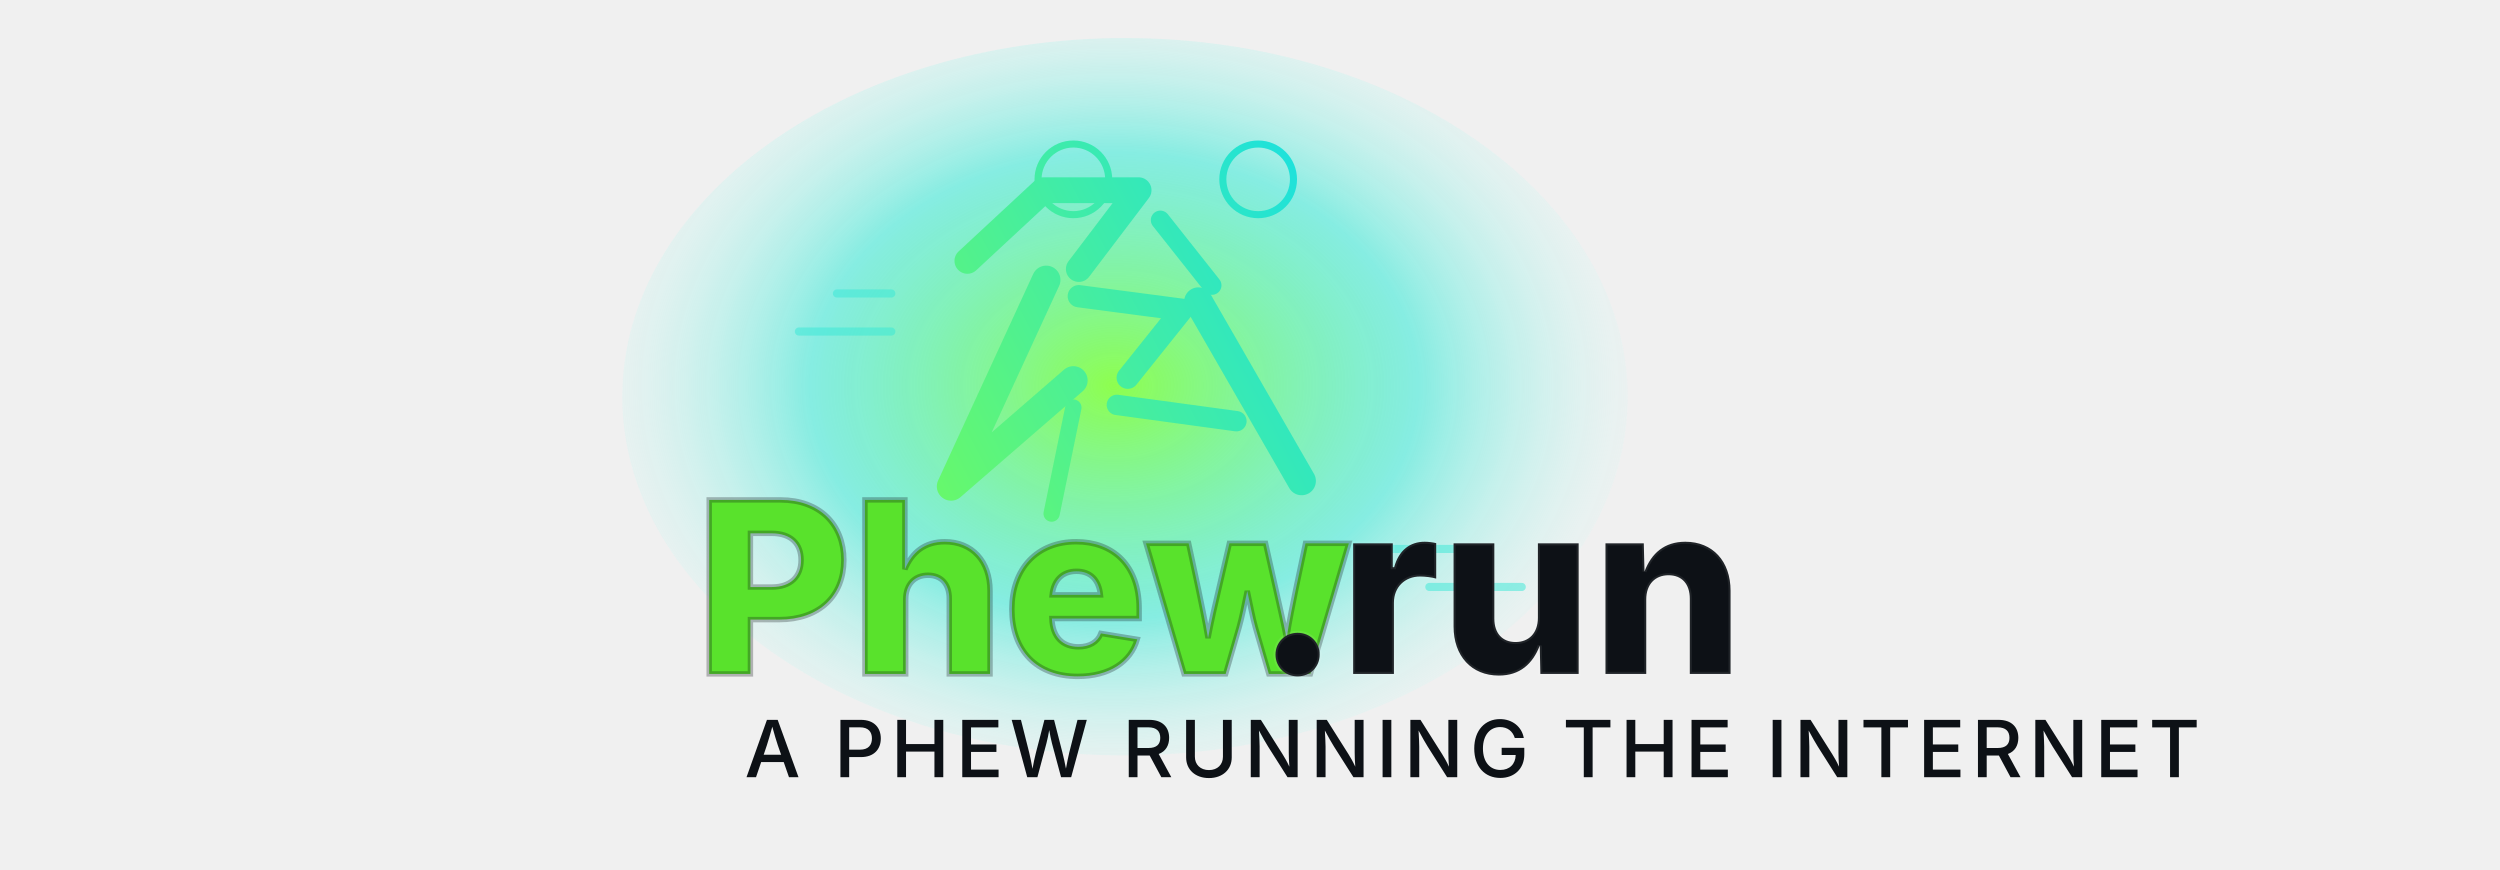
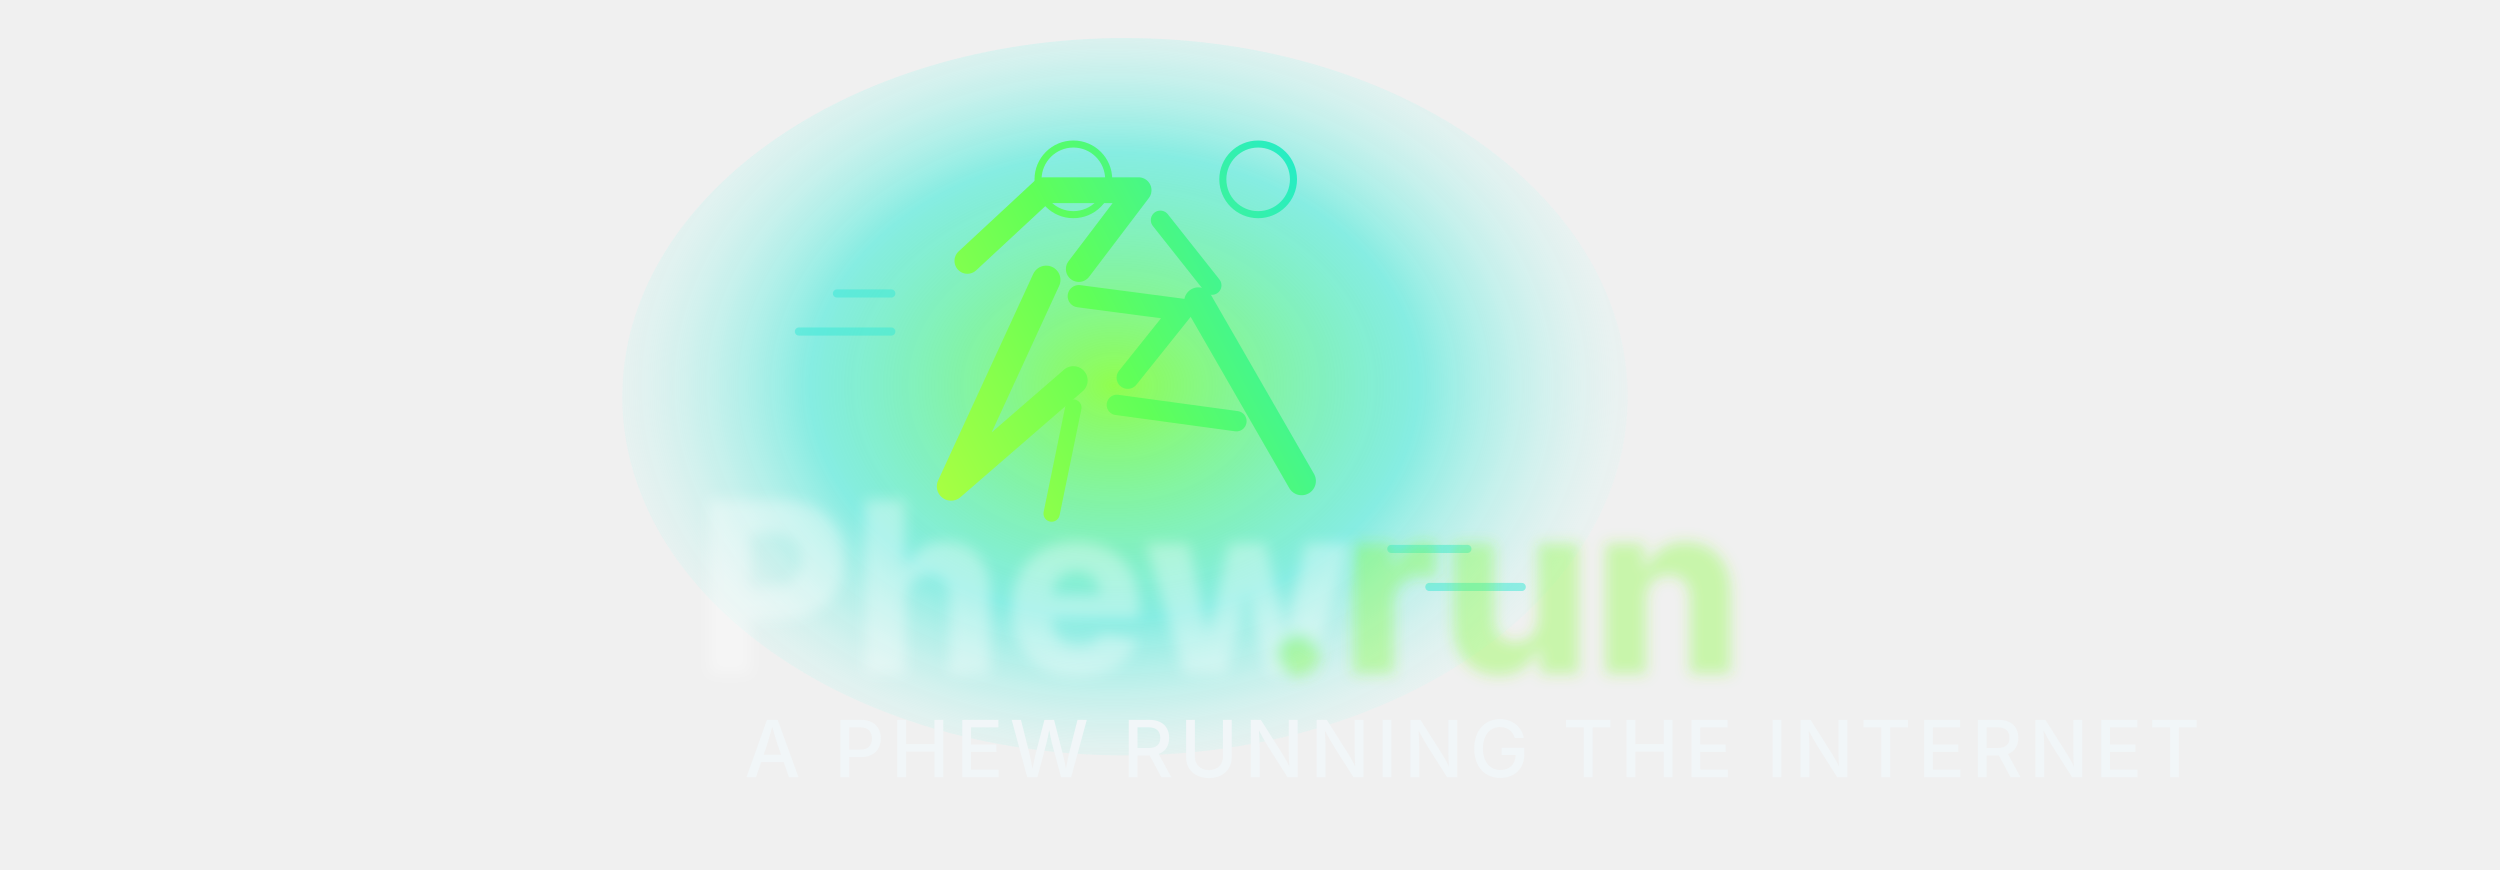
<svg xmlns="http://www.w3.org/2000/svg" viewBox="0 0 920 320" fill="none">
  <defs>
    <radialGradient id="heroGlow" cx="0" cy="0" r="1" gradientUnits="userSpaceOnUse" gradientTransform="translate(410 142) rotate(90) scale(165 215)">
-       <stop offset="0" stop-color="#89FF46" stop-opacity=".95" />
+       <stop offset="0" stop-color="#8BFF46" stop-opacity=".95" />
      <stop offset=".52" stop-color="#39EAD7" stop-opacity=".58" />
      <stop offset="1" stop-color="#FFFFFF" stop-opacity="0" />
    </radialGradient>
    <linearGradient id="runnerStroke" x1="290" y1="190" x2="520" y2="68" gradientUnits="userSpaceOnUse">
-       <stop stop-color="#7DFF4A" />
-       <stop offset="1" stop-color="#10DDF1" />
+       <stop stop-color="#D5FF34" />
+       <stop offset=".52" stop-color="#60FF58" />
+       <stop offset="1" stop-color="#11E5EE" />
    </linearGradient>
+     <filter id="textGlow" x="-20%" y="-30%" width="140%" height="180%">
+       <feGaussianBlur stdDeviation="2.6" result="b" />
+       <feColorMatrix in="b" type="matrix" values="1 0 0 0 0                 0 1 0 0 0                 0 0 1 0 0                 0 0 0 .35 0" />
+     </filter>
  </defs>
  <rect width="920" height="320" fill="transparent" />
  <ellipse cx="414" cy="146" rx="185" ry="132" fill="url(#heroGlow)" />
  <g opacity=".5" stroke="#35E8D6" stroke-width="3" stroke-linecap="round">
    <path d="M308 108h20" />
    <path d="M294 122h34" />
    <path d="M512 202h28" />
    <path d="M526 216h34" />
  </g>
  <g stroke="url(#runnerStroke)" stroke-linecap="round" stroke-linejoin="round">
    <circle cx="395" cy="66" r="13" fill="none" stroke-width="2.6" />
    <circle cx="463" cy="66" r="13" fill="none" stroke-width="2.6" />
    <path d="M356 96l28-26h35l-22 29" stroke-width="9.5" />
    <path d="M385 103l-35 76 45-39" stroke-width="10.5" />
    <path d="M397 109l38 5-20 25" stroke-width="8.2" />
    <path d="M427 81l19 24" stroke-width="7" />
    <path d="M441 111l38 66" stroke-width="10.5" />
    <path d="M411 149l44 6" stroke-width="7.5" />
    <path d="M395 150l-8 39" stroke-width="6" />
  </g>
-   <text x="256" y="248" font-family="Inter,Segoe UI,Arial,sans-serif" font-size="88" font-weight="800" fill="#59E22C" stroke="#0B1012" stroke-opacity=".28" stroke-width="2">
-     Phew
-   </text>
-   <text x="462" y="248" font-family="Inter,Segoe UI,Arial,sans-serif" font-size="88" font-weight="800" fill="#0D1116" stroke="#FFFFFF" stroke-opacity=".08" stroke-width="1.5">
-     .run
-   </text>
-   <text x="274" y="286" font-family="Inter,Segoe UI,Arial,sans-serif" font-size="29" font-weight="500" letter-spacing="0.08em" fill="#0D1116">
+   <g filter="url(#textGlow)">
+     <text x="256" y="248" font-family="Inter,Segoe UI,Arial,sans-serif" font-size="88" font-weight="800" fill="#FFFFFF">
+       Phew
+     </text>
+     <text x="462" y="248" font-family="Inter,Segoe UI,Arial,sans-serif" font-size="88" font-weight="800" fill="#7FFF2F">
+       .run
+     </text>
+   </g>
+   <text x="274" y="286" font-family="Inter,Segoe UI,Arial,sans-serif" font-size="29" font-weight="500" letter-spacing="0.08em" fill="#F1F6F8">
    A PHEW RUNNING THE INTERNET
  </text>
</svg>
